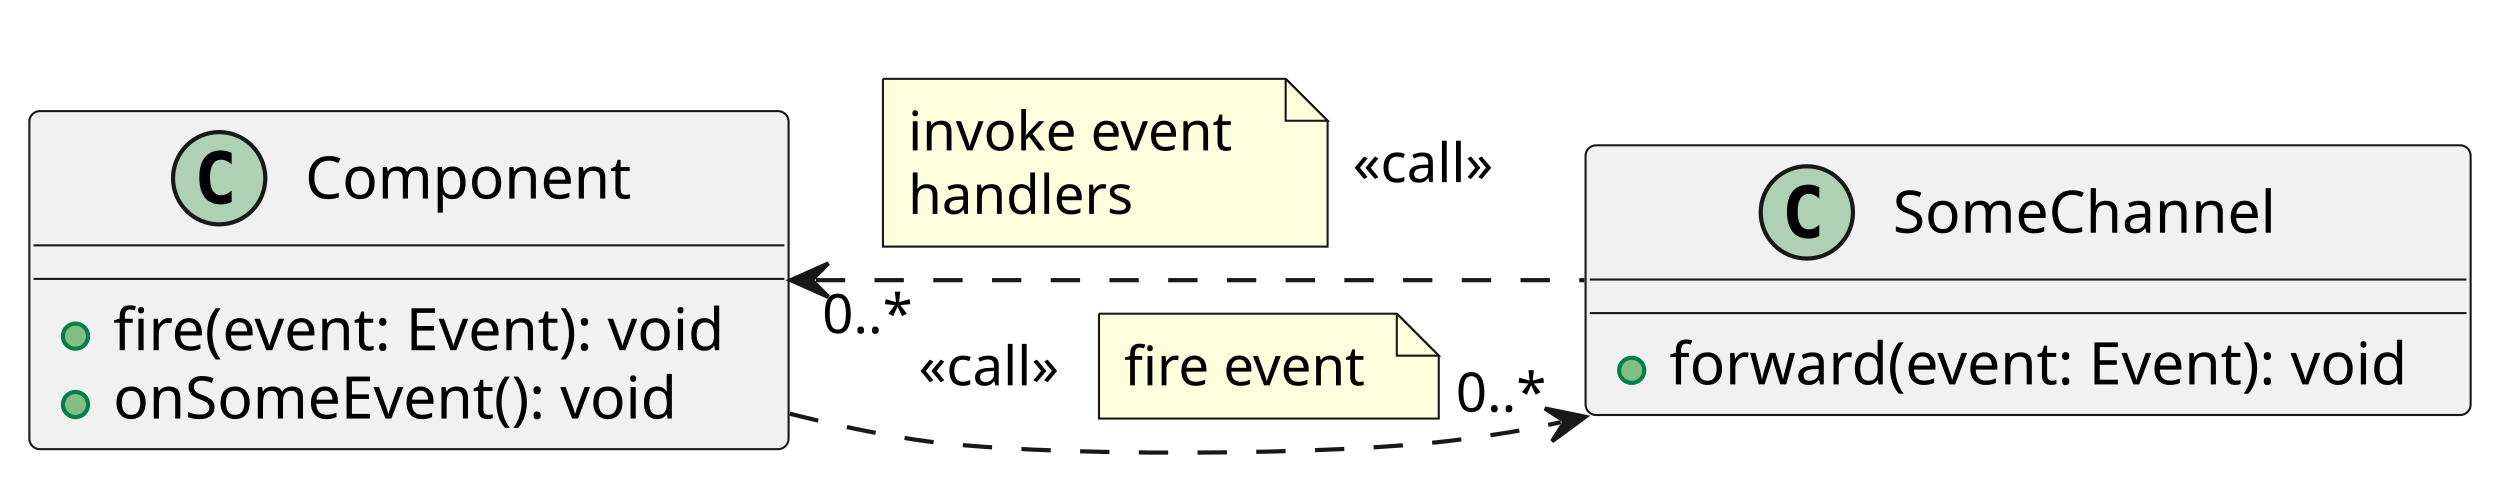
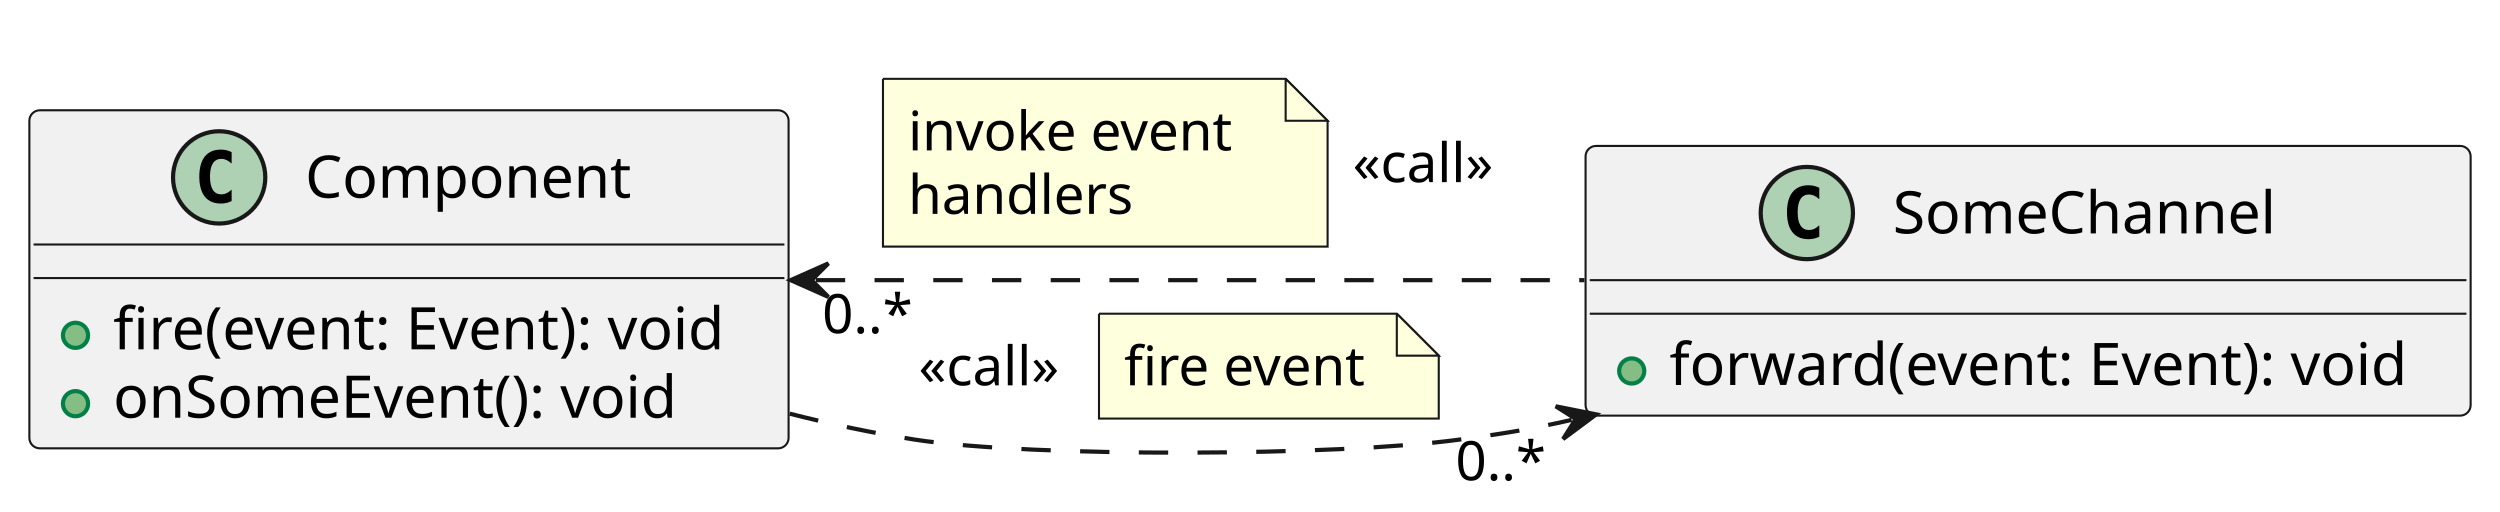
- <svg xmlns="http://www.w3.org/2000/svg" contentStyleType="text/css" height="116px" preserveAspectRatio="none" style="width:596px;height:116px;background:#FFFFFF;" version="1.1" viewBox="0 0 596 116" width="596px" zoomAndPan="magnify">
+ <svg xmlns="http://www.w3.org/2000/svg" contentStyleType="text/css" height="122px" preserveAspectRatio="none" style="width:596px;height:122px;background:#FFFFFF;" version="1.1" viewBox="0 0 596 122" width="596px" zoomAndPan="magnify">
  <defs />
  <g>
    <g id="elem_Component">
-       <rect codeLine="1" fill="#F1F1F1" height="80.594" id="Component" rx="2.5" ry="2.5" style="stroke:#181818;stroke-width:0.5;" width="181" x="7" y="26.49" />
-       <ellipse cx="52.25" cy="42.49" fill="#ADD1B2" rx="11" ry="11" style="stroke:#181818;stroke-width:1.0;" />
-       <path d="M55.219,48.131 Q54.641,48.428 54,48.568 Q53.359,48.724 52.656,48.724 Q50.156,48.724 48.828,47.084 Q47.516,45.428 47.516,42.303 Q47.516,39.178 48.828,37.521 Q50.156,35.865 52.656,35.865 Q53.359,35.865 54,36.021 Q54.656,36.178 55.219,36.474 L55.219,39.193 Q54.594,38.615 54,38.349 Q53.406,38.068 52.781,38.068 Q51.438,38.068 50.75,39.146 Q50.062,40.209 50.062,42.303 Q50.062,44.396 50.75,45.474 Q51.438,46.537 52.781,46.537 Q53.406,46.537 54,46.271 Q54.594,45.99 55.219,45.412 L55.219,48.131 Z " fill="#000000" />
-       <text fill="#000000" font-family="sans-serif" font-size="14" lengthAdjust="spacing" textLength="82" x="72.75" y="47.337">Component</text>
-       <line style="stroke:#181818;stroke-width:0.5;" x1="8" x2="187" y1="58.49" y2="58.49" />
-       <line style="stroke:#181818;stroke-width:0.5;" x1="8" x2="187" y1="66.49" y2="66.49" />
-       <ellipse cx="18" cy="80.138" fill="#84BE84" rx="3" ry="3" style="stroke:#038048;stroke-width:1.0;" />
-       <text fill="#000000" font-family="sans-serif" font-size="14" lengthAdjust="spacing" textLength="155" x="27" y="83.485">fire(event: Event): void</text>
-       <ellipse cx="18" cy="96.435" fill="#84BE84" rx="3" ry="3" style="stroke:#038048;stroke-width:1.0;" />
-       <text fill="#000000" font-family="sans-serif" font-size="14" lengthAdjust="spacing" textLength="144" x="27" y="99.782">onSomeEvent(): void</text>
+       <rect codeLine="1" fill="#F1F1F1" height="80.594" id="Component" rx="2.5" ry="2.5" style="stroke:#181818;stroke-width:0.5;" width="181" x="7" y="26.29" />
+       <ellipse cx="52.25" cy="42.29" fill="#ADD1B2" rx="11" ry="11" style="stroke:#181818;stroke-width:1.0;" />
+       <path d="M55.219,47.931 Q54.641,48.227 54,48.368 Q53.359,48.524 52.656,48.524 Q50.156,48.524 48.828,46.884 Q47.516,45.227 47.516,42.102 Q47.516,38.977 48.828,37.321 Q50.156,35.665 52.656,35.665 Q53.359,35.665 54,35.821 Q54.656,35.977 55.219,36.274 L55.219,38.993 Q54.594,38.415 54,38.149 Q53.406,37.868 52.781,37.868 Q51.438,37.868 50.75,38.946 Q50.062,40.009 50.062,42.102 Q50.062,44.196 50.75,45.274 Q51.438,46.337 52.781,46.337 Q53.406,46.337 54,46.071 Q54.594,45.79 55.219,45.212 L55.219,47.931 Z " fill="#000000" />
+       <text fill="#000000" font-family="sans-serif" font-size="14" lengthAdjust="spacing" textLength="82" x="72.75" y="47.137">Component</text>
+       <line style="stroke:#181818;stroke-width:0.5;" x1="8" x2="187" y1="58.29" y2="58.29" />
+       <line style="stroke:#181818;stroke-width:0.5;" x1="8" x2="187" y1="66.29" y2="66.29" />
+       <ellipse cx="18" cy="79.938" fill="#84BE84" rx="3" ry="3" style="stroke:#038048;stroke-width:1.0;" />
+       <text fill="#000000" font-family="sans-serif" font-size="14" lengthAdjust="spacing" textLength="155" x="27" y="83.285">fire(event: Event): void</text>
+       <ellipse cx="18" cy="96.235" fill="#84BE84" rx="3" ry="3" style="stroke:#038048;stroke-width:1.0;" />
+       <text fill="#000000" font-family="sans-serif" font-size="14" lengthAdjust="spacing" textLength="144" x="27" y="99.582">onSomeEvent(): void</text>
    </g>
    <g id="elem_SomeChannel">
-       <rect codeLine="6" fill="#F1F1F1" height="64.297" id="SomeChannel" rx="2.5" ry="2.5" style="stroke:#181818;stroke-width:0.5;" width="211" x="378" y="34.64" />
-       <ellipse cx="430.75" cy="50.64" fill="#ADD1B2" rx="11" ry="11" style="stroke:#181818;stroke-width:1.0;" />
-       <path d="M433.719,56.281 Q433.141,56.578 432.5,56.718 Q431.859,56.874 431.156,56.874 Q428.656,56.874 427.328,55.234 Q426.016,53.578 426.016,50.453 Q426.016,47.328 427.328,45.671 Q428.656,44.015 431.156,44.015 Q431.859,44.015 432.5,44.171 Q433.156,44.328 433.719,44.624 L433.719,47.343 Q433.094,46.765 432.5,46.499 Q431.906,46.218 431.281,46.218 Q429.938,46.218 429.25,47.296 Q428.562,48.359 428.562,50.453 Q428.562,52.546 429.25,53.624 Q429.938,54.687 431.281,54.687 Q431.906,54.687 432.5,54.421 Q433.094,54.14 433.719,53.562 L433.719,56.281 Z " fill="#000000" />
-       <text fill="#000000" font-family="sans-serif" font-size="14" lengthAdjust="spacing" textLength="97" x="451.25" y="55.487">SomeChannel</text>
-       <line style="stroke:#181818;stroke-width:0.5;" x1="379" x2="588" y1="66.64" y2="66.64" />
-       <line style="stroke:#181818;stroke-width:0.5;" x1="379" x2="588" y1="74.64" y2="74.64" />
-       <ellipse cx="389" cy="88.288" fill="#84BE84" rx="3" ry="3" style="stroke:#038048;stroke-width:1.0;" />
-       <text fill="#000000" font-family="sans-serif" font-size="14" lengthAdjust="spacing" textLength="185" x="398" y="91.635">forward(event: Event): void</text>
+       <rect codeLine="6" fill="#F1F1F1" height="64.297" id="SomeChannel" rx="2.5" ry="2.5" style="stroke:#181818;stroke-width:0.5;" width="211" x="378" y="34.79" />
+       <ellipse cx="430.75" cy="50.79" fill="#ADD1B2" rx="11" ry="11" style="stroke:#181818;stroke-width:1.0;" />
+       <path d="M433.719,56.431 Q433.141,56.727 432.5,56.868 Q431.859,57.024 431.156,57.024 Q428.656,57.024 427.328,55.384 Q426.016,53.727 426.016,50.602 Q426.016,47.477 427.328,45.821 Q428.656,44.165 431.156,44.165 Q431.859,44.165 432.5,44.321 Q433.156,44.477 433.719,44.774 L433.719,47.493 Q433.094,46.915 432.5,46.649 Q431.906,46.368 431.281,46.368 Q429.938,46.368 429.25,47.446 Q428.562,48.509 428.562,50.602 Q428.562,52.696 429.25,53.774 Q429.938,54.837 431.281,54.837 Q431.906,54.837 432.5,54.571 Q433.094,54.29 433.719,53.712 L433.719,56.431 Z " fill="#000000" />
+       <text fill="#000000" font-family="sans-serif" font-size="14" lengthAdjust="spacing" textLength="97" x="451.25" y="55.637">SomeChannel</text>
+       <line style="stroke:#181818;stroke-width:0.5;" x1="379" x2="588" y1="66.79" y2="66.79" />
+       <line style="stroke:#181818;stroke-width:0.5;" x1="379" x2="588" y1="74.79" y2="74.79" />
+       <ellipse cx="389" cy="88.438" fill="#84BE84" rx="3" ry="3" style="stroke:#038048;stroke-width:1.0;" />
+       <text fill="#000000" font-family="sans-serif" font-size="14" lengthAdjust="spacing" textLength="185" x="398" y="91.785">forward(event: Event): void</text>
    </g>
    <g id="link_Component_SomeChannel">
-       <path codeLine="12" d="M188.26,98.62 C198.19,101.14 208.24,103.29 218,104.79 C246.55,109.18 319.38,108.73 348,104.79 C357.8,103.44 362.029,102.853 372.079,100.653 " fill="none" id="Component-to-SomeChannel-1" style="stroke:#181818;stroke-width:1.0;stroke-dasharray:7.0,7.0;" />
-       <polygon fill="#181818" points="377.94,99.37,368.293,97.387,373.056,100.439,370.004,105.202,377.94,99.37" style="stroke:#181818;stroke-width:1.0;" />
+       <path codeLine="12" d="M188.26,98.62 C198.19,101.14 208.24,103.28 218,104.79 C246.55,109.18 319.38,108.72 348,104.79 C358.65,103.32 363.786,102.556 374.686,100.106 " fill="none" id="Component-to-SomeChannel-1" style="stroke:#181818;stroke-width:1.0;stroke-dasharray:7.0,7.0;" />
+       <polygon fill="#181818" points="380.54,98.79,370.882,96.861,375.662,99.886,372.636,104.666,380.54,98.79" style="stroke:#181818;stroke-width:1.0;" />
      <text fill="#000000" font-family="sans-serif" font-size="13" lengthAdjust="spacing" textLength="37" x="219" y="91.857">«call»</text>
      <path d="M262,74.79 L262,99.79 L343,99.79 L343,84.79 L333,74.79 L262,74.79 " fill="#FEFFDD" style="stroke:#181818;stroke-width:0.5;" />
      <path d="M333,74.79 L333,84.79 L343,84.79 L333,74.79 " fill="#FEFFDD" style="stroke:#181818;stroke-width:0.5;" />
      <text fill="#000000" font-family="sans-serif" font-size="13" lengthAdjust="spacing" textLength="60" x="268" y="91.857">fire event</text>
-       <text fill="#000000" font-family="sans-serif" font-size="13" lengthAdjust="spacing" textLength="23" x="347.075" y="98.126">0..*</text>
+       <text fill="#000000" font-family="sans-serif" font-size="13" lengthAdjust="spacing" textLength="23" x="346.988" y="114.491">0..*</text>
    </g>
    <g id="link_Component_SomeChannel">
      <path codeLine="15" d="M194.49,66.79 C251.21,66.79 318.44,66.79 377.74,66.79 " fill="none" id="Component-backto-SomeChannel" style="stroke:#181818;stroke-width:1.0;stroke-dasharray:7.0,7.0;" />
      <polygon fill="#181818" points="188.49,66.79,197.49,70.79,193.49,66.79,197.49,62.79,188.49,66.79" style="stroke:#181818;stroke-width:1.0;" />
      <path d="M210.5,18.79 L210.5,58.79 L316.5,58.79 L316.5,28.79 L306.5,18.79 L210.5,18.79 " fill="#FEFFDD" style="stroke:#181818;stroke-width:0.5;" />
      <path d="M306.5,18.79 L306.5,28.79 L316.5,28.79 L306.5,18.79 " fill="#FEFFDD" style="stroke:#181818;stroke-width:0.5;" />
      <text fill="#000000" font-family="sans-serif" font-size="13" lengthAdjust="spacing" textLength="81" x="216.5" y="35.857">invoke event</text>
      <text fill="#000000" font-family="sans-serif" font-size="13" lengthAdjust="spacing" textLength="55" x="216.5" y="50.99">handlers</text>
      <text fill="#000000" font-family="sans-serif" font-size="13" lengthAdjust="spacing" textLength="37" x="322.5" y="43.423">«call»</text>
-       <text fill="#000000" font-family="sans-serif" font-size="13" lengthAdjust="spacing" textLength="23" x="196.017" y="79.413">0..*</text>
+       <text fill="#000000" font-family="sans-serif" font-size="13" lengthAdjust="spacing" textLength="23" x="196.017" y="79.427">0..*</text>
    </g>
  </g>
</svg>
